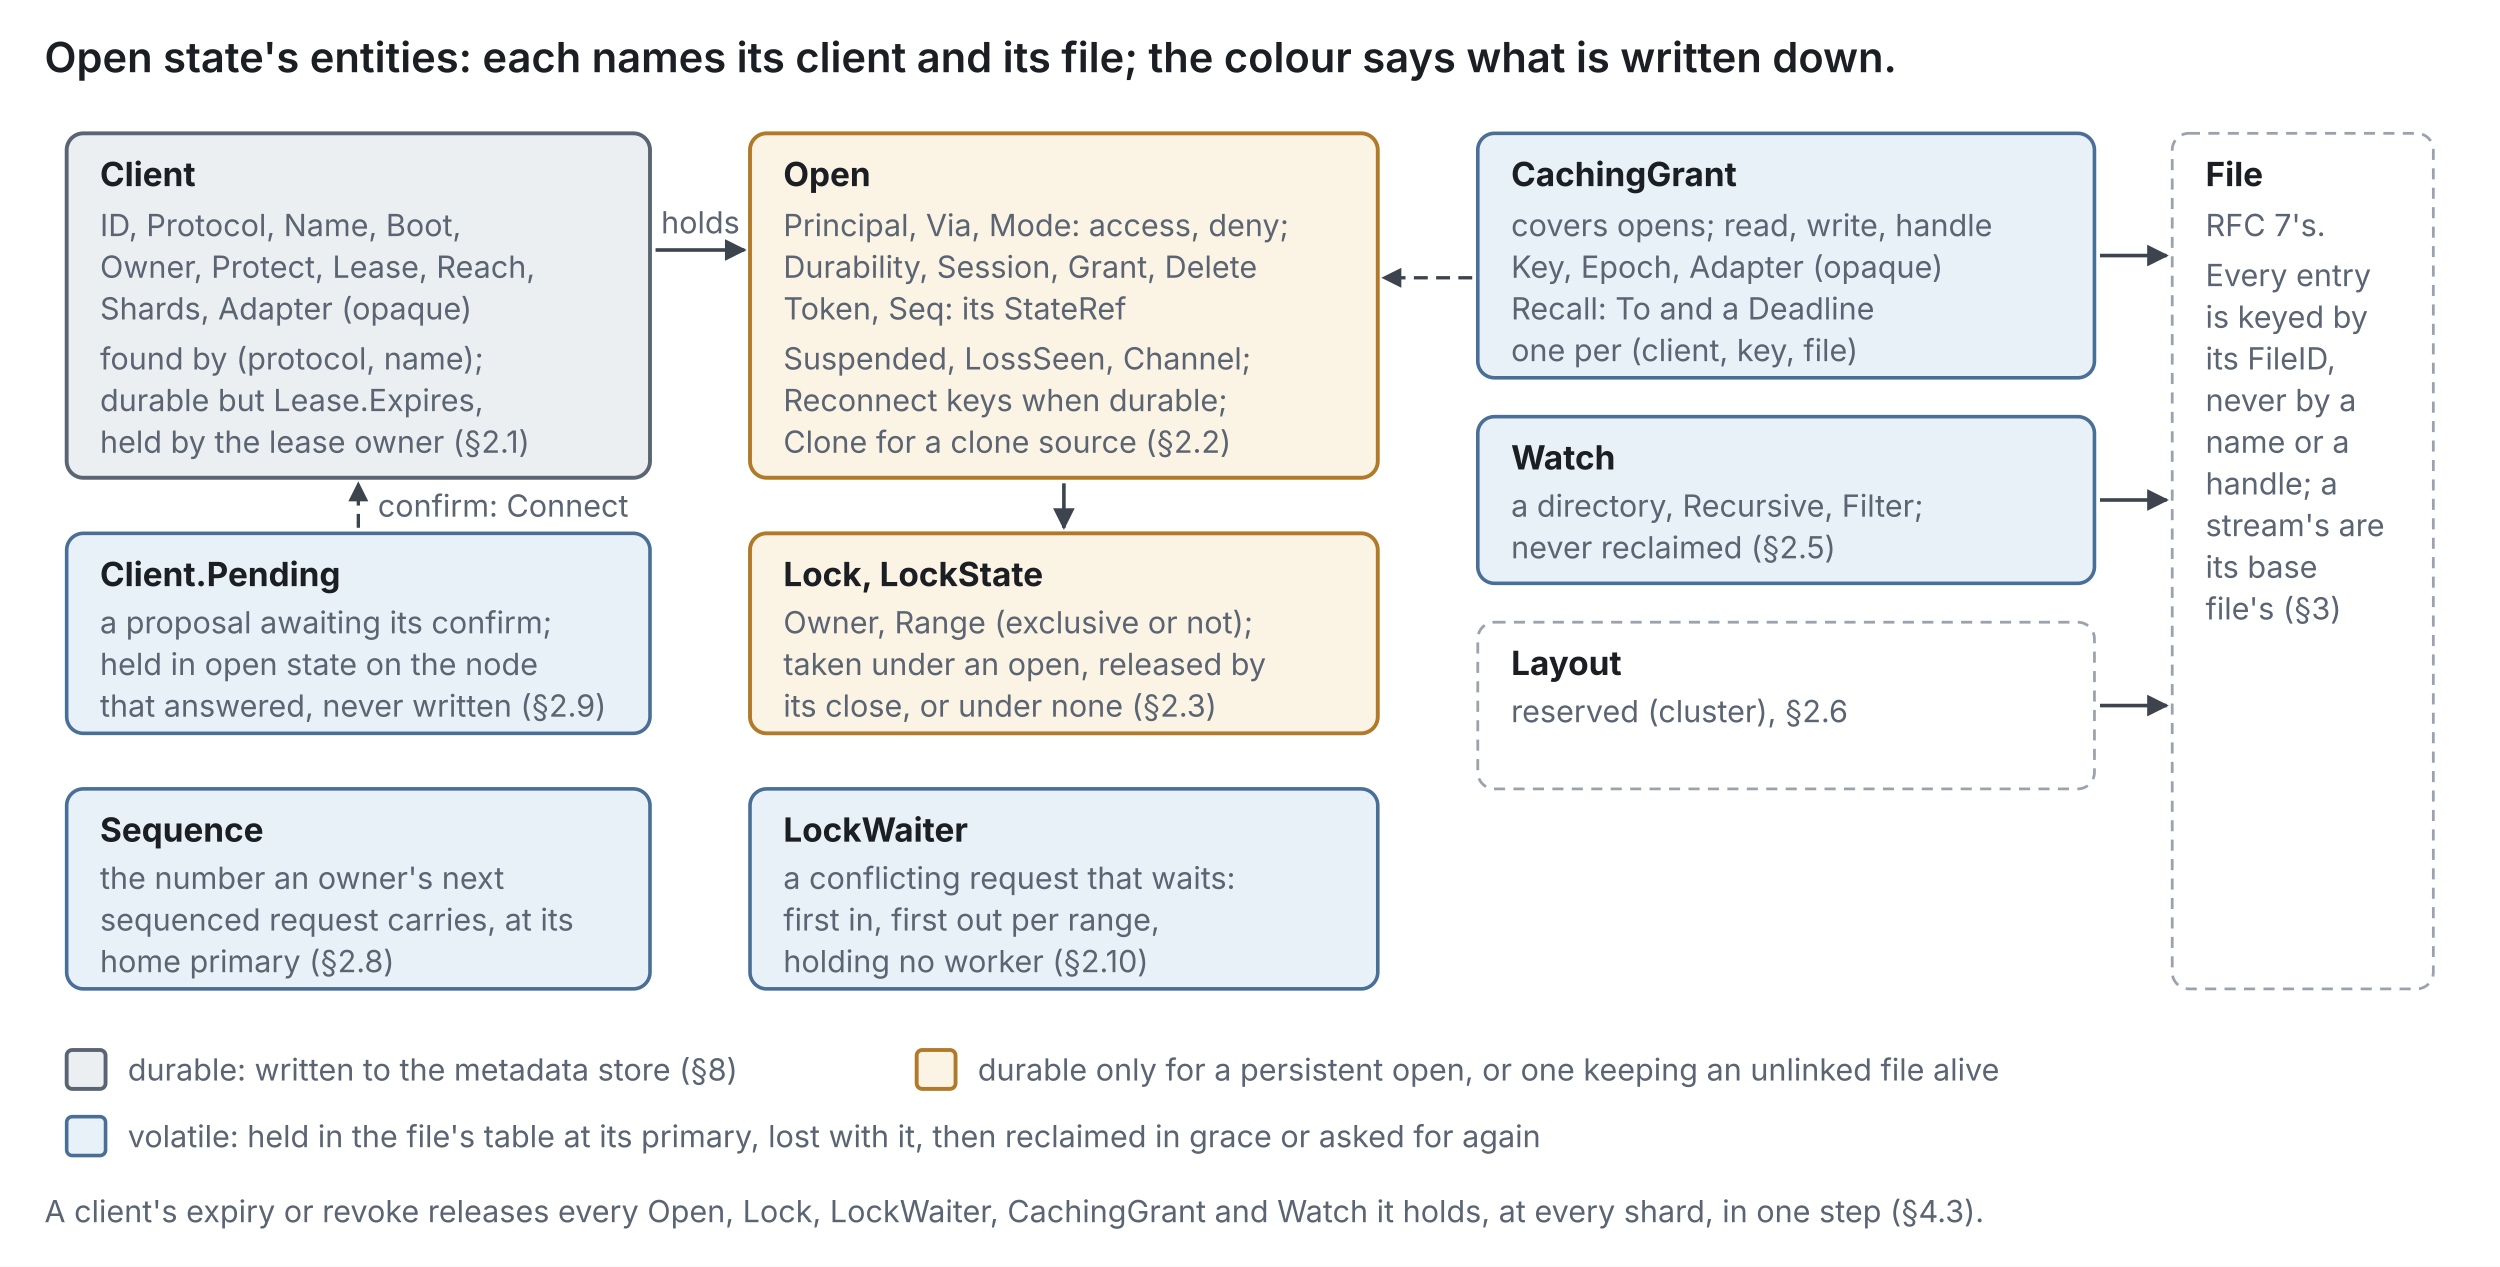
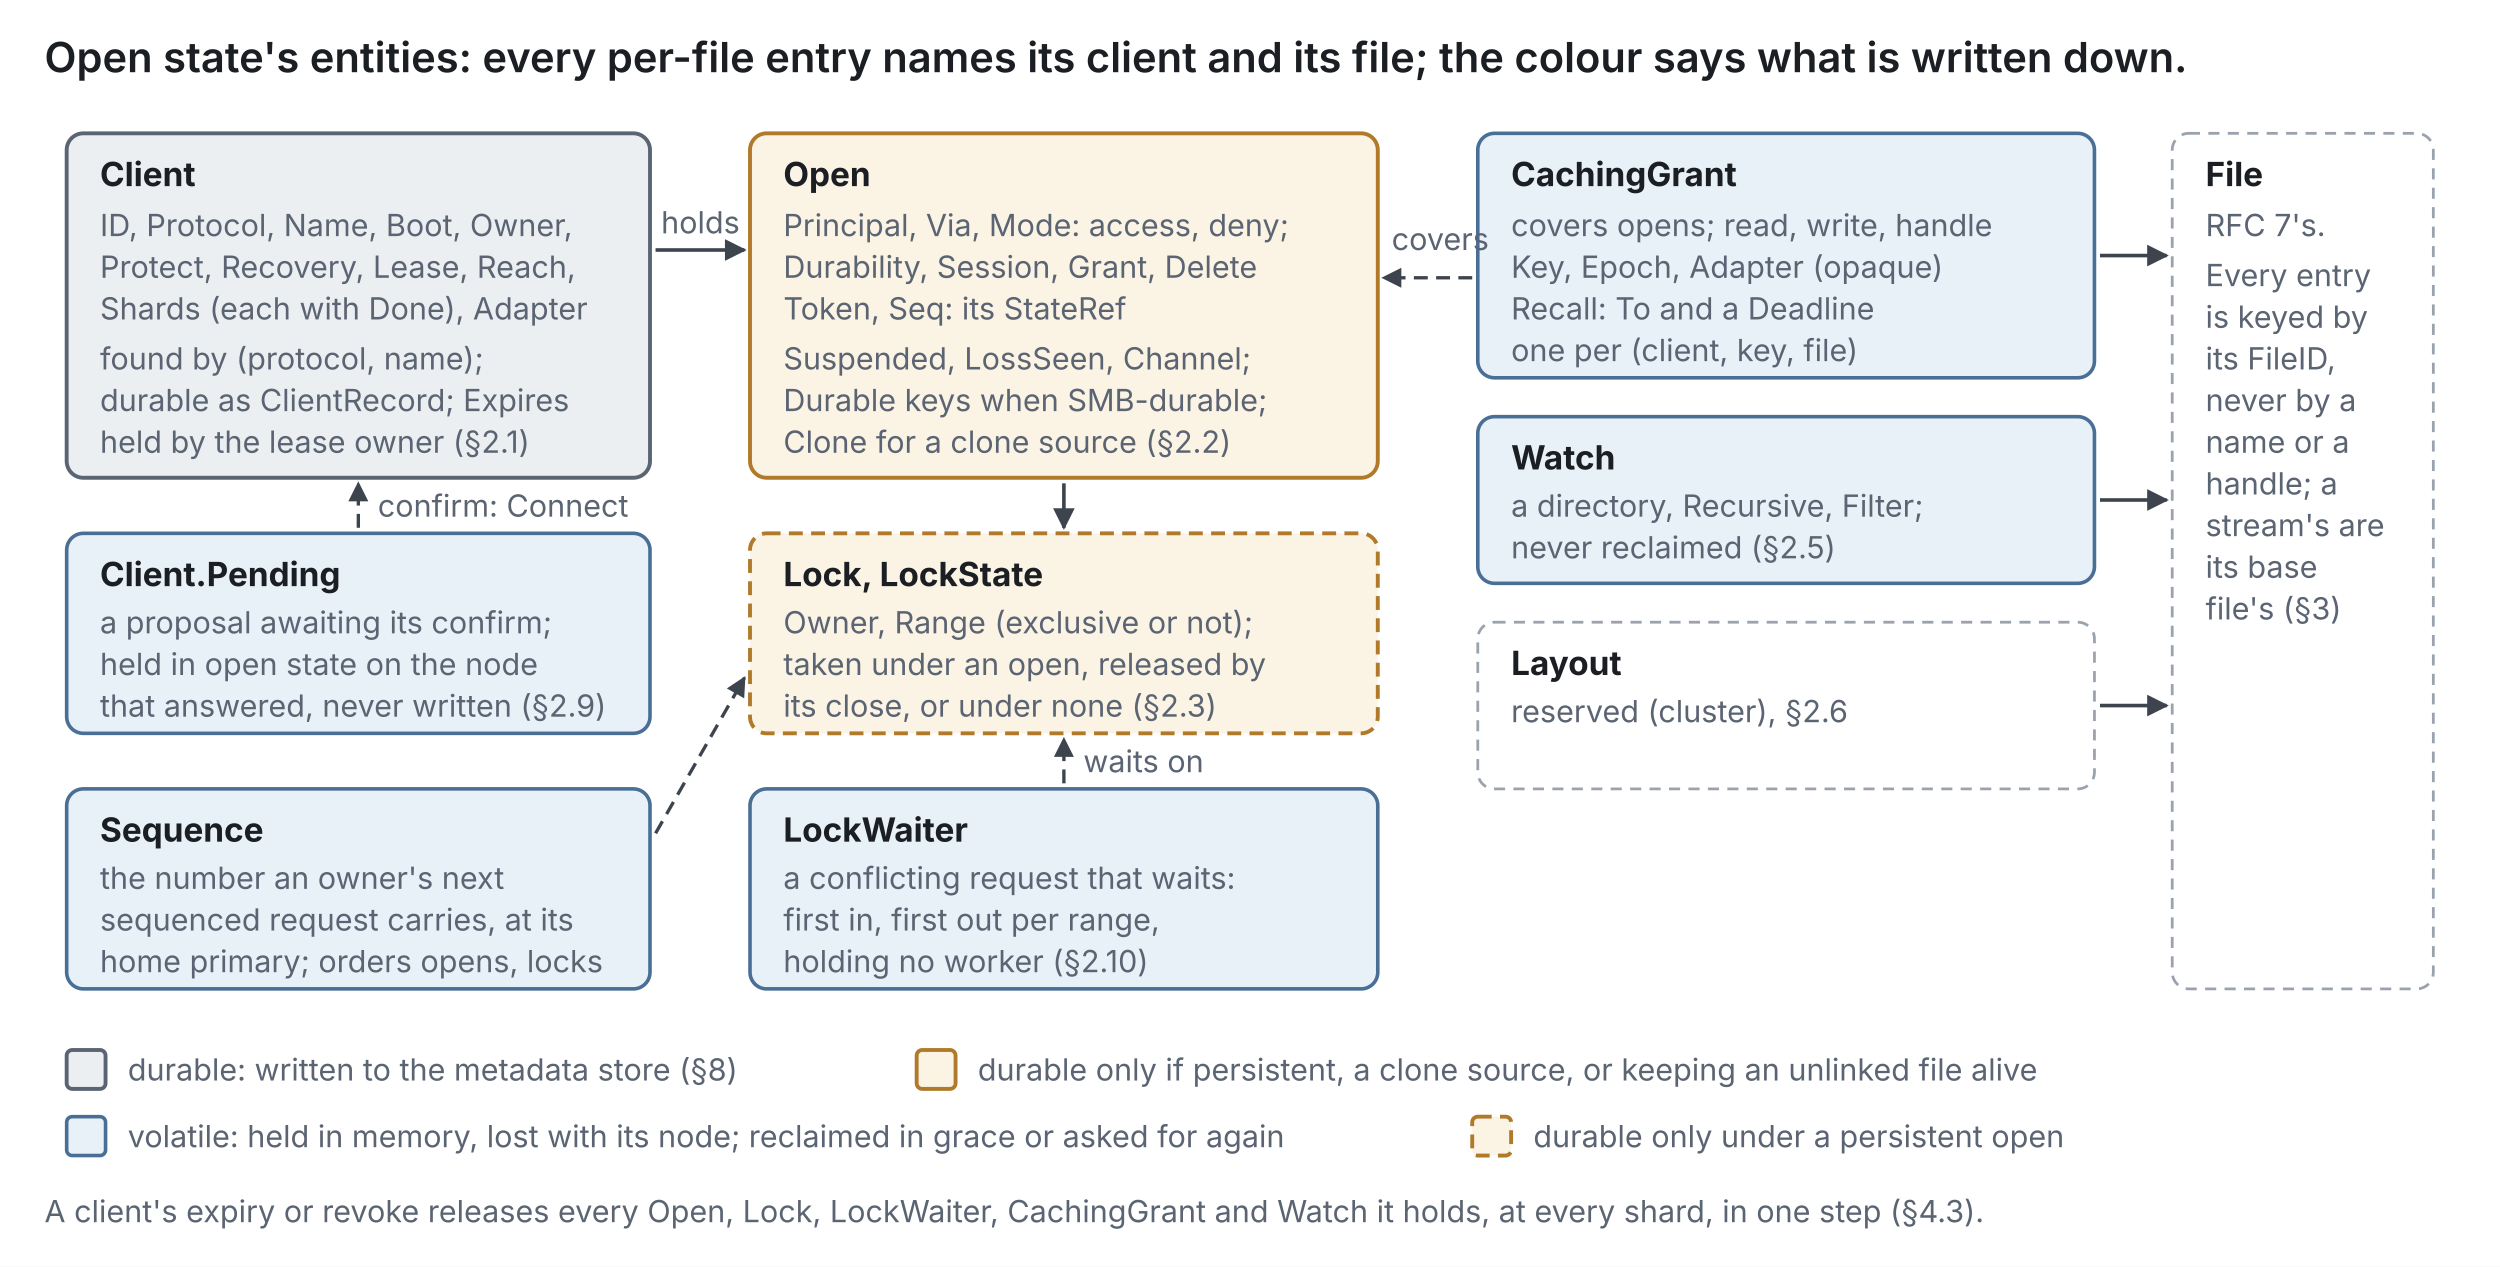
<svg xmlns="http://www.w3.org/2000/svg" viewBox="0 0 900 456" width="900" height="456" font-family="system-ui,-apple-system,Segoe UI,sans-serif">
  <defs>
    <marker id="a" viewBox="0 0 10 10" refX="9" refY="5" markerWidth="6" markerHeight="6" orient="auto-start-reverse">
      <path d="M0,0 L10,5 L0,10 z" fill="#3d444d" />
    </marker>
    <marker id="r" viewBox="0 0 10 10" refX="9" refY="5" markerWidth="6" markerHeight="6" orient="auto-start-reverse">
      <path d="M0,0 L10,5 L0,10 z" fill="#b04a4a" />
    </marker>
    <marker id="g" viewBox="0 0 10 10" refX="9" refY="5" markerWidth="6" markerHeight="6" orient="auto-start-reverse">
      <path d="M0,0 L10,5 L0,10 z" fill="#4c8a58" />
    </marker>
    <style>
      .t{font-size:15px;font-weight:600;fill:#1b1f24}.h{font-size:12px;font-weight:700;fill:#1b1f24}
      .s{font-size:11px;fill:#5b6472}.e{font-size:11px;fill:#b04a4a}.ok{font-size:11px;font-weight:600;fill:#4c8a58}
      .no{font-size:12px;font-weight:700;fill:#b04a4a}
      .m{font-family:ui-monospace,SFMono-Regular,Menlo,monospace;font-size:11px;font-weight:600;fill:#1b1f24}
      .pr{fill:#e8f0f8;stroke:#4a6f96;stroke-width:1.3}
      .sv{fill:#eef5ee;stroke:#4c8a58;stroke-width:1.6}
      .st{fill:#eceff2;stroke:#5b6472;stroke-width:1.4}
      .dr{fill:#fbf3e4;stroke:#b07a2a;stroke-width:1.4}
+       .dd{fill:#fbf3e4;stroke:#b07a2a;stroke-width:1.4;stroke-dasharray:5 3}
      .bad{fill:#f8eaea;stroke:#b04a4a;stroke-width:1.3}
      .ln{stroke:#3d444d;stroke-width:1.3;fill:none;marker-end:url(#a)}
      .gl{stroke:#4c8a58;stroke-width:1.8;fill:none;marker-end:url(#g)}
      .ex{stroke:#b04a4a;stroke-width:1.1;fill:none;marker-end:url(#r)}
      .cb{stroke:#3d444d;stroke-width:1.2;fill:none;stroke-dasharray:5 3;marker-end:url(#a)}
      .life{stroke:#9aa3ad;stroke-width:1;stroke-dasharray:3 3}
      .zone{fill:none;stroke:#9aa3ad;stroke-width:1;stroke-dasharray:4 3}
    </style>
  </defs>
  <rect width="900" height="456" fill="#ffffff" />
-   <text x="16" y="26" class="t">Open state's entities: each names its client and its file; the colour says what is written down.</text>
+   <text x="16" y="26" class="t">Open state's entities: every per-file entry names its client and its file; the colour says what is written down.</text>
  <rect x="24" y="48" width="210" height="124" rx="6" class="st" />
  <text x="36" y="67" class="h">Client</text>
-   <text x="36" y="85" class="s">ID, Protocol, Name, Boot,</text>
-   <text x="36" y="100" class="s">Owner, Protect, Lease, Reach,</text>
-   <text x="36" y="115" class="s">Shards, Adapter (opaque)</text>
+   <text x="36" y="85" class="s">ID, Protocol, Name, Boot, Owner,</text>
+   <text x="36" y="100" class="s">Protect, Recovery, Lease, Reach,</text>
+   <text x="36" y="115" class="s">Shards (each with Done), Adapter</text>
  <text x="36" y="133" class="s">found by (protocol, name);</text>
-   <text x="36" y="148" class="s">durable but Lease.Expires,</text>
+   <text x="36" y="148" class="s">durable as ClientRecord; Expires</text>
  <text x="36" y="163" class="s">held by the lease owner (§2.1)</text>
  <rect x="24" y="192" width="210" height="72" rx="6" class="pr" />
  <text x="36" y="211" class="h">Client.Pending</text>
  <text x="36" y="228" class="s">a proposal awaiting its confirm;</text>
  <text x="36" y="243" class="s">held in open state on the node</text>
  <text x="36" y="258" class="s">that answered, never written (§2.9)</text>
  <path d="M129,190 L129,174" class="cb" />
  <text x="136" y="186" class="s">confirm: Connect</text>
  <rect x="24" y="284" width="210" height="72" rx="6" class="pr" />
  <text x="36" y="303" class="h">Sequence</text>
  <text x="36" y="320" class="s">the number an owner's next</text>
  <text x="36" y="335" class="s">sequenced request carries, at its</text>
-   <text x="36" y="350" class="s">home primary (§2.8)</text>
+   <text x="36" y="350" class="s">home primary; orders opens, locks</text>
+   <path d="M236,300 L268,244" class="cb" />
  <rect x="270" y="48" width="226" height="124" rx="6" class="dr" />
  <text x="282" y="67" class="h">Open</text>
  <text x="282" y="85" class="s">Principal, Via, Mode: access, deny;</text>
  <text x="282" y="100" class="s">Durability, Session, Grant, Delete</text>
  <text x="282" y="115" class="s">Token, Seq: its StateRef</text>
  <text x="282" y="133" class="s">Suspended, LossSeen, Channel;</text>
-   <text x="282" y="148" class="s">Reconnect keys when durable;</text>
+   <text x="282" y="148" class="s">Durable keys when SMB-durable;</text>
  <text x="282" y="163" class="s">Clone for a clone source (§2.2)</text>
  <path d="M236,90 L268,90" class="ln" />
  <text x="238" y="84" class="s">holds</text>
-   <rect x="270" y="192" width="226" height="72" rx="6" class="dr" />
+   <rect x="270" y="192" width="226" height="72" rx="6" class="dd" />
  <text x="282" y="211" class="h">Lock, LockState</text>
  <text x="282" y="228" class="s">Owner, Range (exclusive or not);</text>
  <text x="282" y="243" class="s">taken under an open, released by</text>
  <text x="282" y="258" class="s">its close, or under none (§2.3)</text>
  <path d="M383,174 L383,190" class="ln" />
  <rect x="270" y="284" width="226" height="72" rx="6" class="pr" />
  <text x="282" y="303" class="h">LockWaiter</text>
  <text x="282" y="320" class="s">a conflicting request that waits:</text>
  <text x="282" y="335" class="s">first in, first out per range,</text>
  <text x="282" y="350" class="s">holding no worker (§2.10)</text>
+   <path d="M383,282 L383,266" class="cb" />
+   <text x="390" y="278" class="s">waits on</text>
  <rect x="532" y="48" width="222" height="88" rx="6" class="pr" />
  <text x="544" y="67" class="h">CachingGrant</text>
  <text x="544" y="85" class="s">covers opens; read, write, handle</text>
  <text x="544" y="100" class="s">Key, Epoch, Adapter (opaque)</text>
  <text x="544" y="115" class="s">Recall: To and a Deadline</text>
  <text x="544" y="130" class="s">one per (client, key, file)</text>
  <path d="M530,100 L498,100" class="cb" />
+   <text x="501" y="90" class="s">covers</text>
  <rect x="532" y="150" width="222" height="60" rx="6" class="pr" />
  <text x="544" y="169" class="h">Watch</text>
  <text x="544" y="186" class="s">a directory, Recursive, Filter;</text>
  <text x="544" y="201" class="s">never reclaimed (§2.5)</text>
  <rect x="532" y="224" width="222" height="60" rx="6" class="zone" />
  <text x="544" y="243" class="h">Layout</text>
  <text x="544" y="260" class="s">reserved (cluster), §2.6</text>
  <rect x="782" y="48" width="94" height="308" rx="6" class="zone" />
  <text x="794" y="67" class="h">File</text>
  <text x="794" y="85" class="s">RFC 7's.</text>
  <text x="794" y="103" class="s">Every entry</text>
  <text x="794" y="118" class="s">is keyed by</text>
  <text x="794" y="133" class="s">its FileID,</text>
  <text x="794" y="148" class="s">never by a</text>
  <text x="794" y="163" class="s">name or a</text>
  <text x="794" y="178" class="s">handle; a</text>
  <text x="794" y="193" class="s">stream's are</text>
  <text x="794" y="208" class="s">its base</text>
  <text x="794" y="223" class="s">file's (§3)</text>
  <path d="M756,92 L780,92" class="ln" />
  <path d="M756,180 L780,180" class="ln" />
  <path d="M756,254 L780,254" class="ln" />
  <rect x="24" y="378" width="14" height="14" rx="2" class="st" />
  <text x="46" y="389" class="s">durable: written to the metadata store (§8)</text>
  <rect x="330" y="378" width="14" height="14" rx="2" class="dr" />
-   <text x="352" y="389" class="s">durable only for a persistent open, or one keeping an unlinked file alive</text>
+   <text x="352" y="389" class="s">durable only if persistent, a clone source, or keeping an unlinked file alive</text>
  <rect x="24" y="402" width="14" height="14" rx="2" class="pr" />
-   <text x="46" y="413" class="s">volatile: held in the file's table at its primary, lost with it, then reclaimed in grace or asked for again</text>
+   <text x="46" y="413" class="s">volatile: held in memory, lost with its node; reclaimed in grace or asked for again</text>
+   <rect x="530" y="402" width="14" height="14" rx="2" class="dd" />
+   <text x="552" y="413" class="s">durable only under a persistent open</text>
  <text x="16" y="440" class="s">A client's expiry or revoke releases every Open, Lock, LockWaiter, CachingGrant and Watch it holds, at every shard, in one step (§4.3).</text>
</svg>
